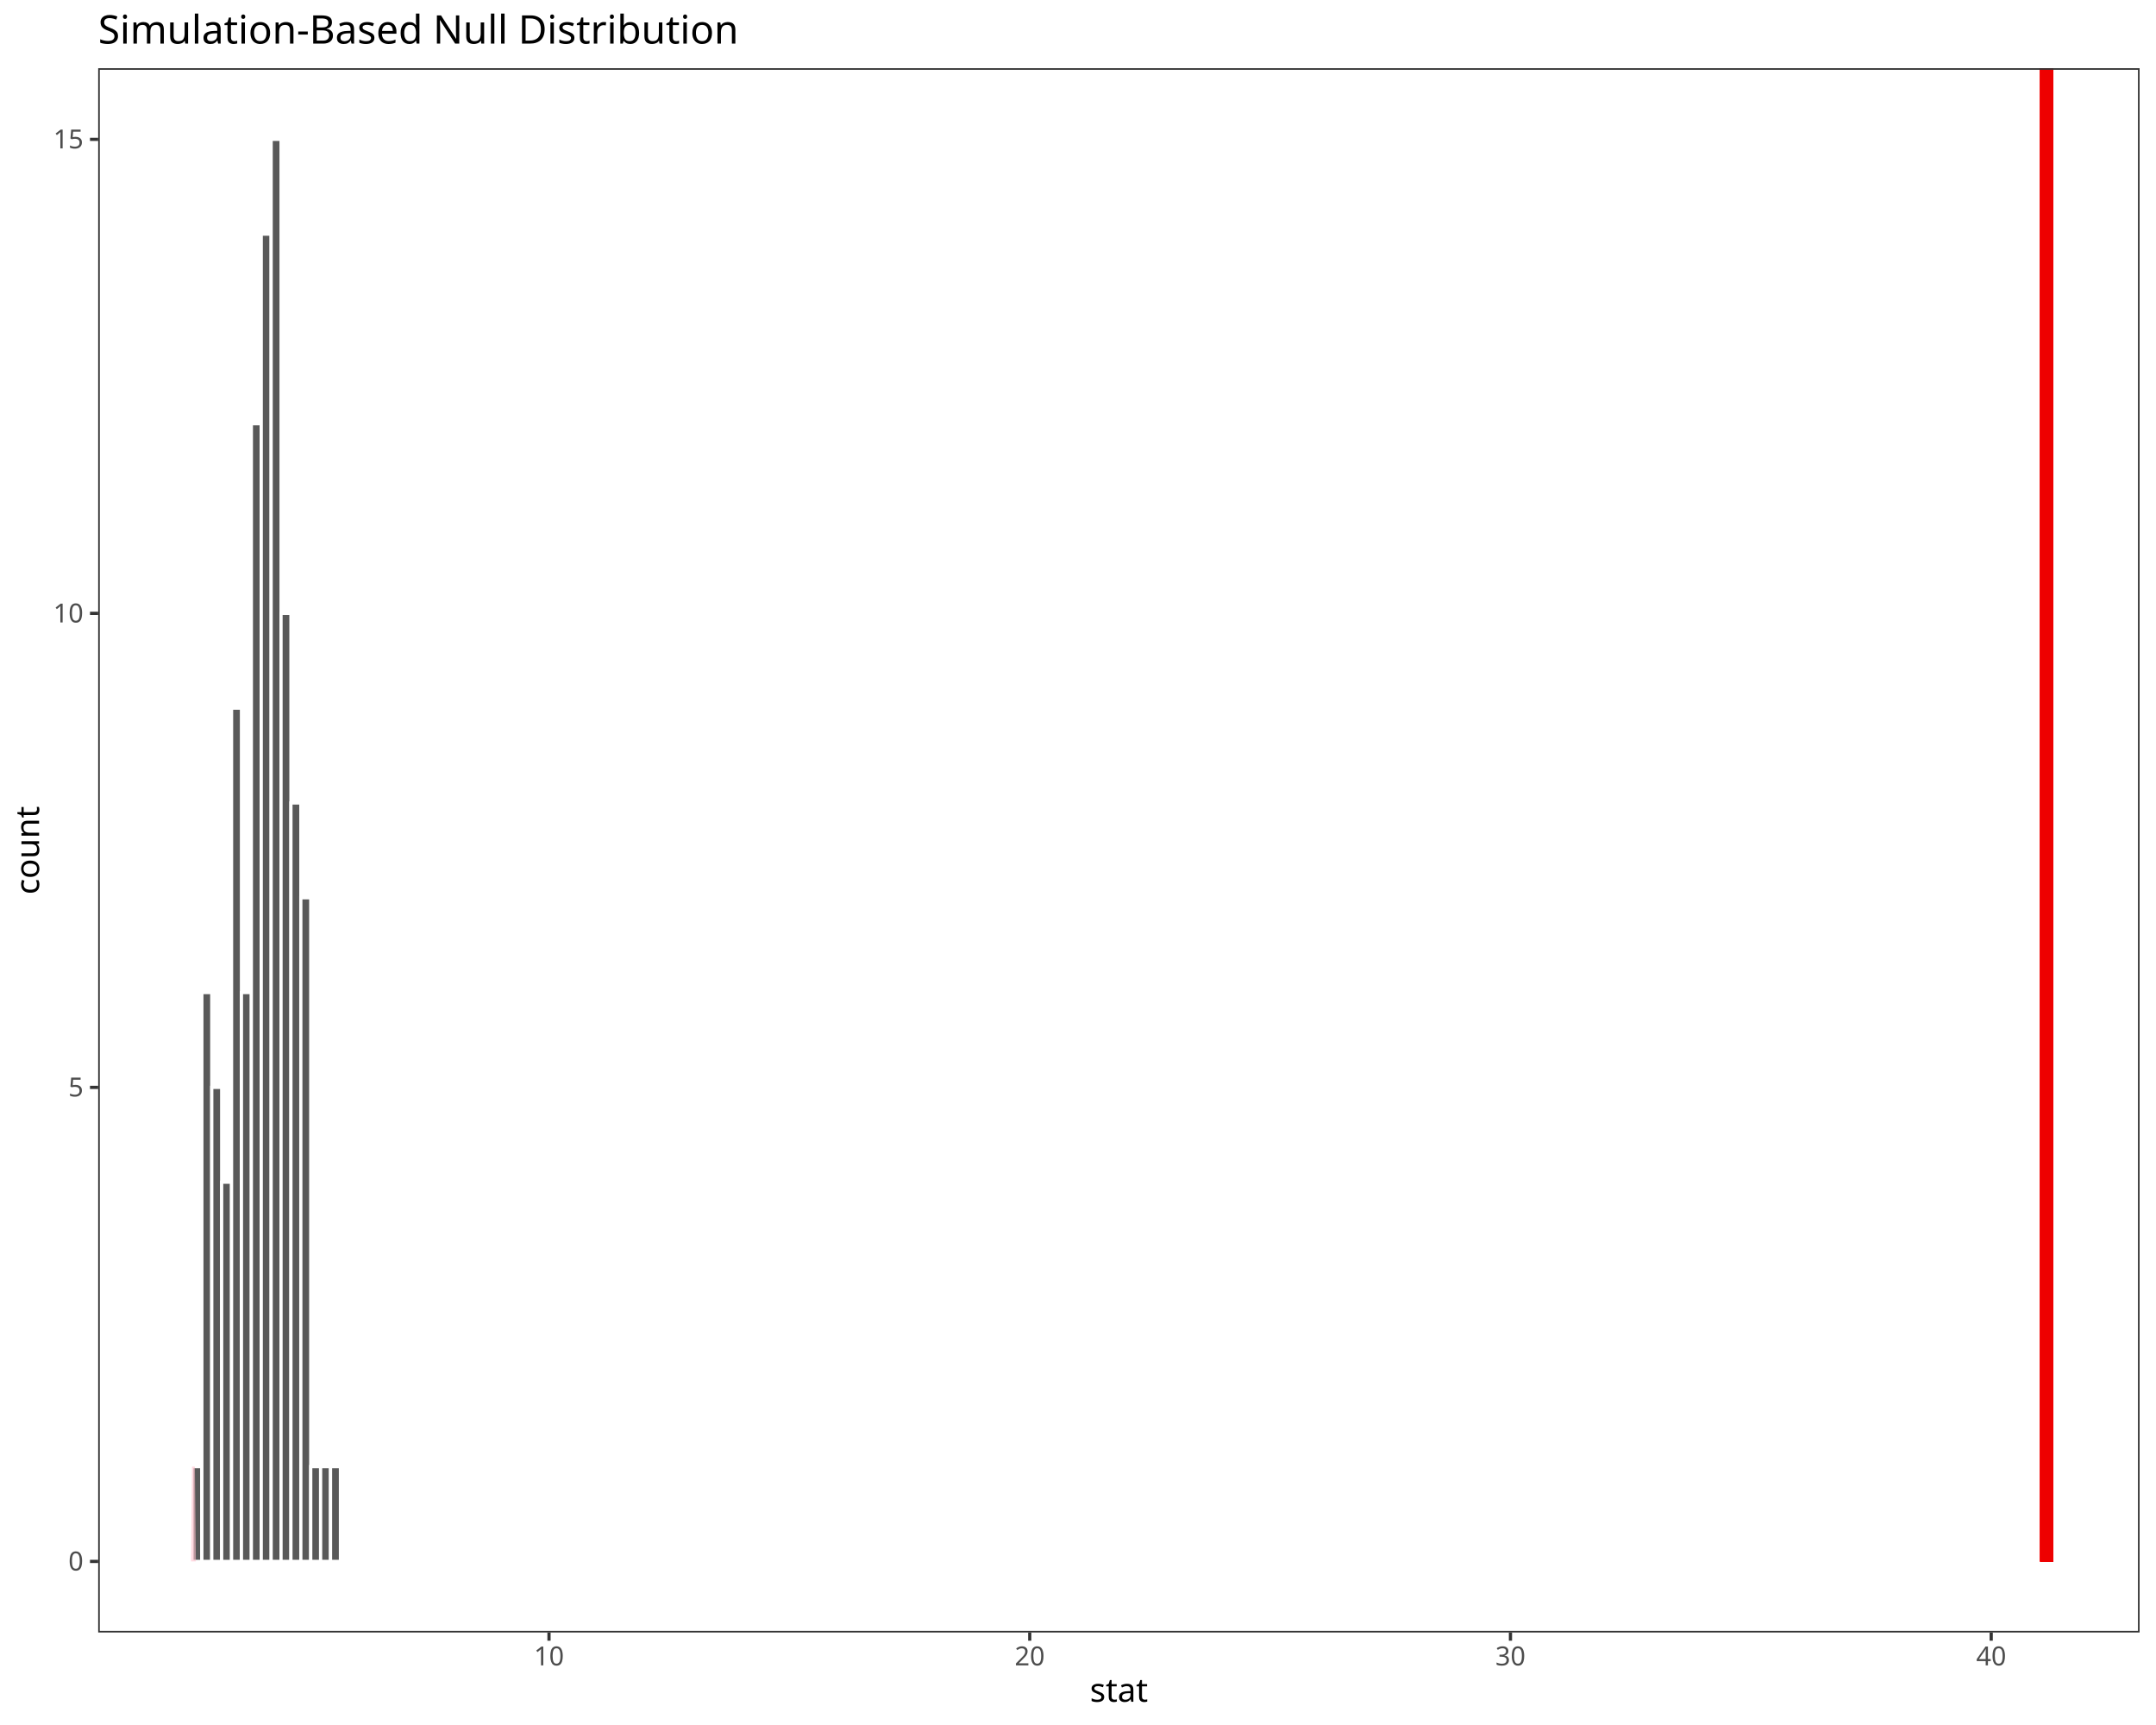
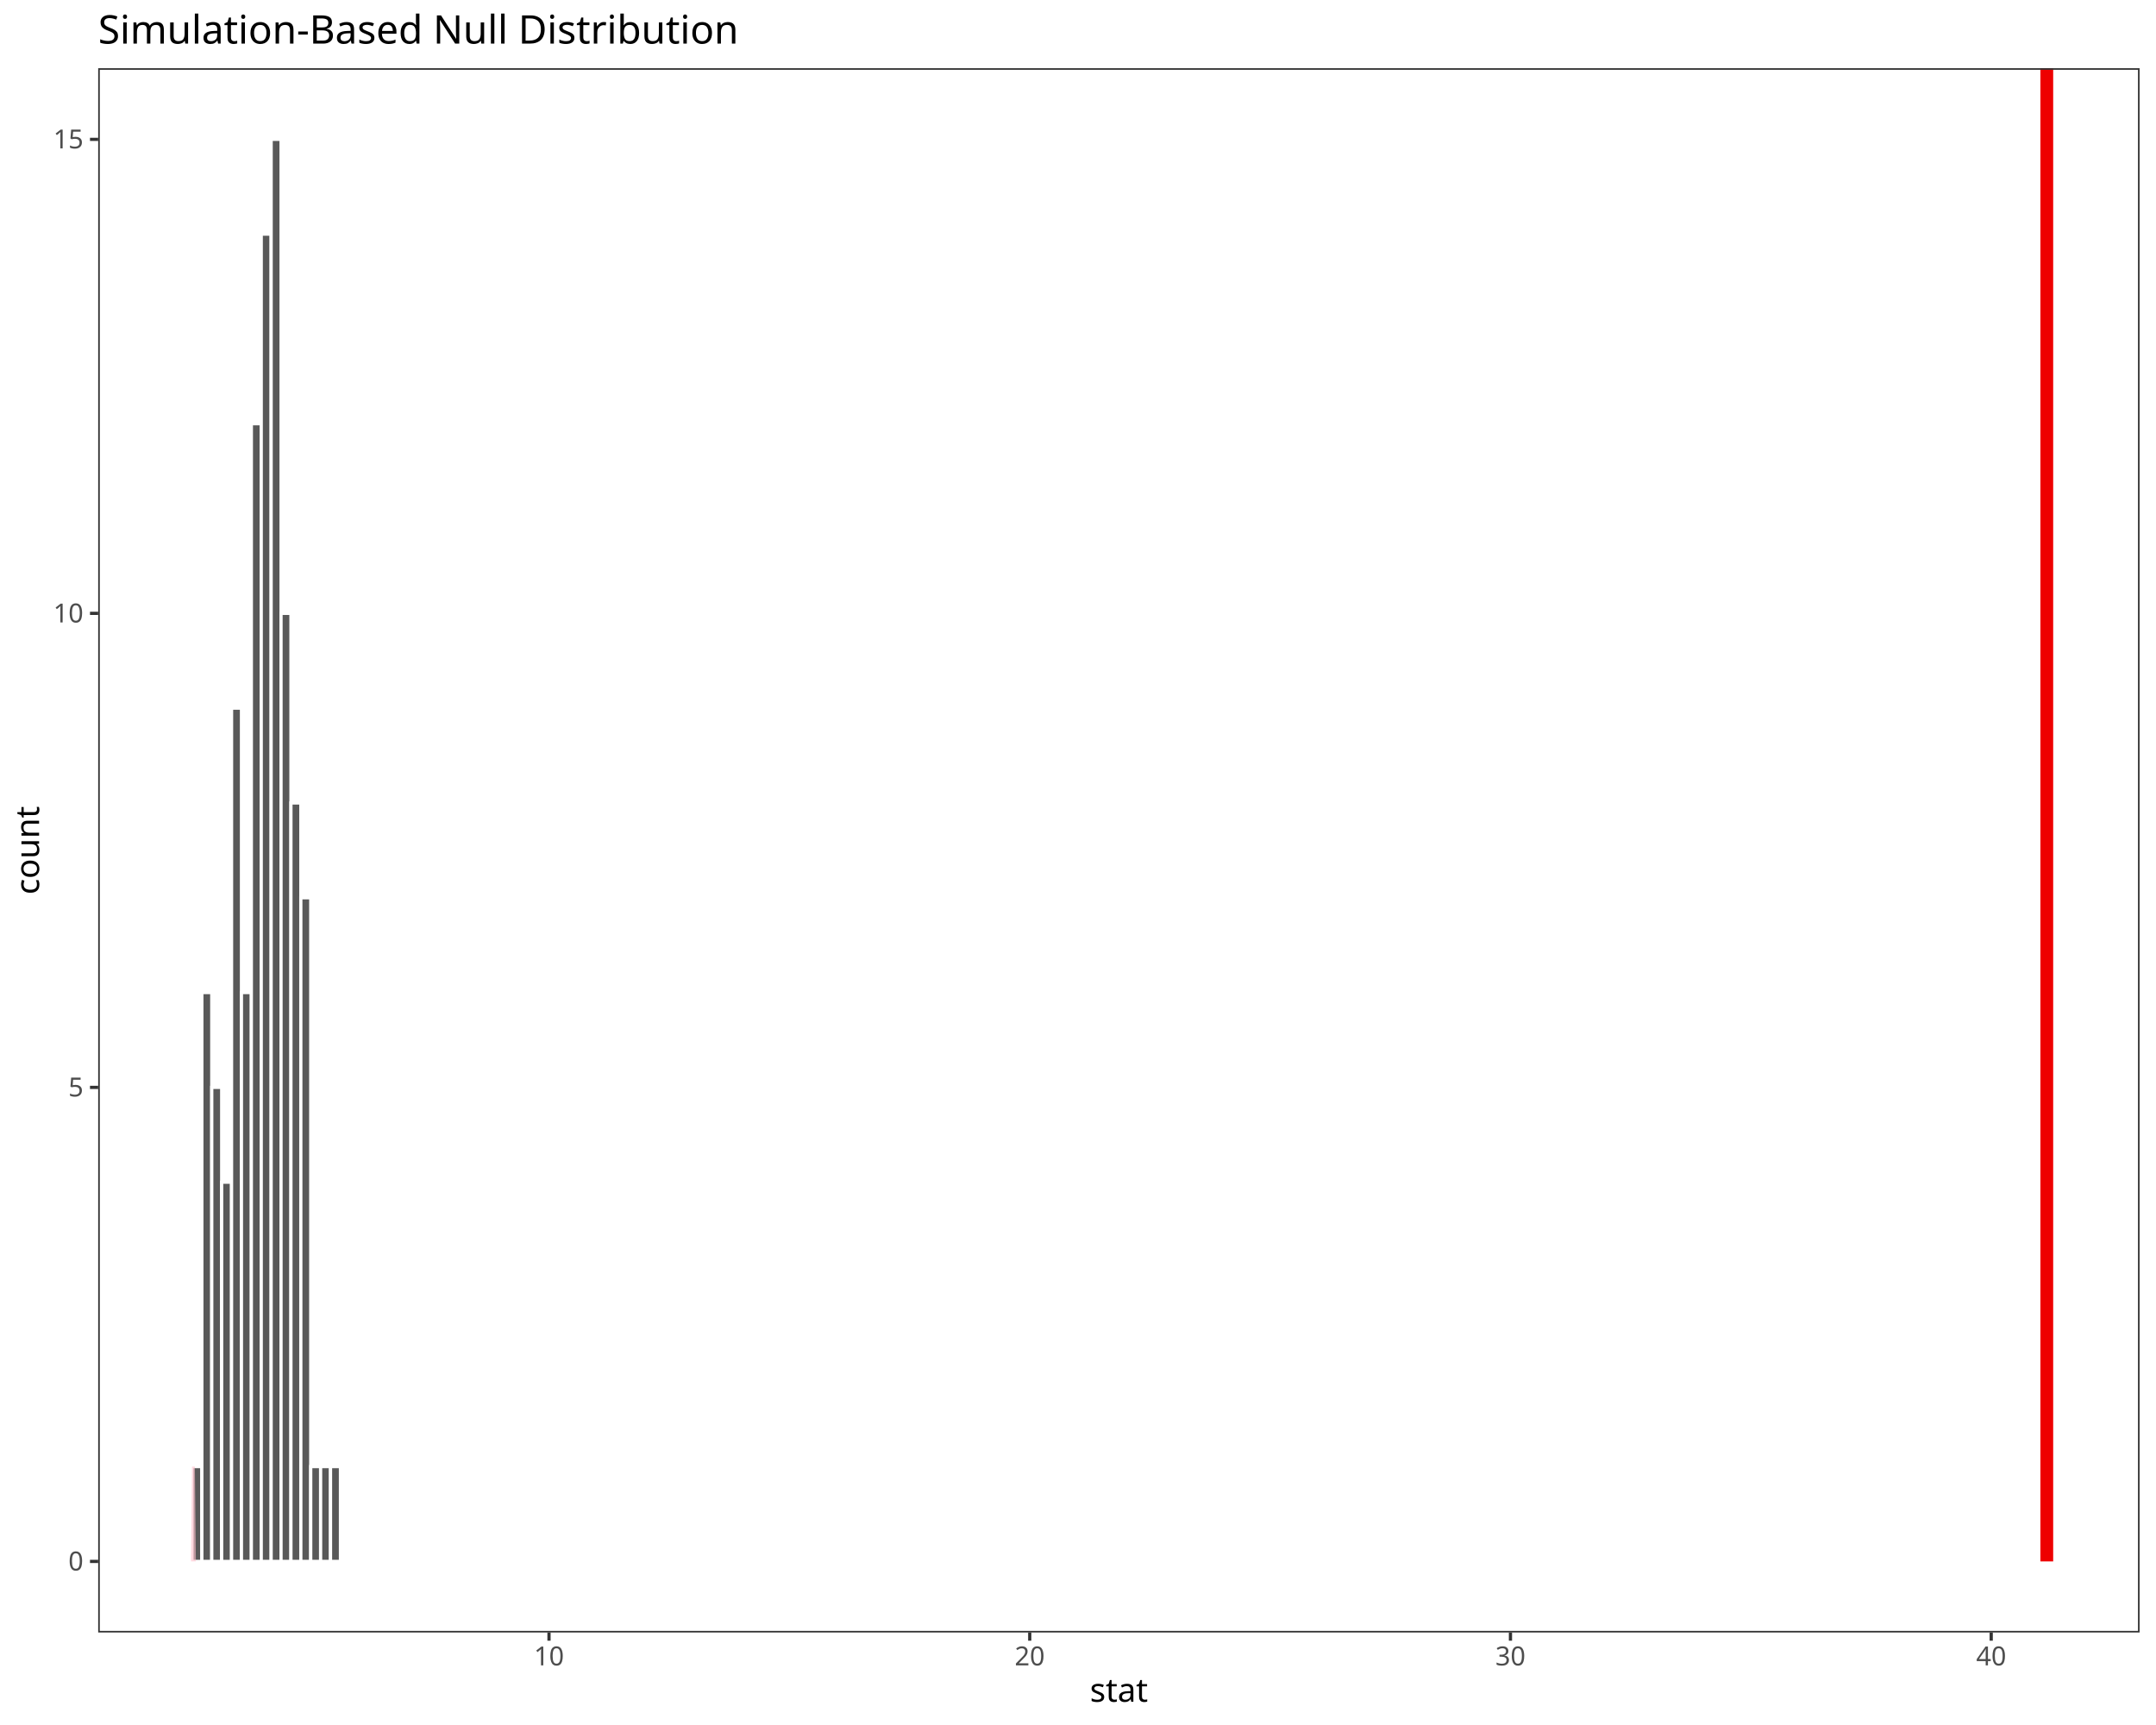
<svg xmlns="http://www.w3.org/2000/svg" class="svglite" data-engine-version="2.0" width="720.00pt" height="576.00pt" viewBox="0 0 720.00 576.00">
  <defs>
    <style type="text/css">
    .svglite line, .svglite polyline, .svglite polygon, .svglite path, .svglite rect, .svglite circle {
      fill: none;
      stroke: #000000;
      stroke-linecap: round;
      stroke-linejoin: round;
      stroke-miterlimit: 10.00;
    }
  </style>
  </defs>
  <rect width="100%" height="100%" style="stroke: none; fill: #FFFFFF;" />
  <defs>
    <clipPath id="cpMC4wMHw3MjAuMDB8MC4wMHw1NzYuMDA=">
      <rect x="0.00" y="0.00" width="720.00" height="576.00" />
    </clipPath>
  </defs>
  <g clip-path="url(#cpMC4wMHw3MjAuMDB8MC4wMHw1NzYuMDA=)">
    <rect x="0.00" y="0.00" width="720.00" height="576.00" style="stroke-width: 1.07; stroke: #FFFFFF; fill: #FFFFFF;" />
  </g>
  <defs>
    <clipPath id="cpMzIuNzl8NzE0LjUyfDIyLjc4fDU0NS4xMQ==">
      <rect x="32.79" y="22.78" width="681.73" height="522.33" />
    </clipPath>
  </defs>
  <g clip-path="url(#cpMzIuNzl8NzE0LjUyfDIyLjc4fDU0NS4xMQ==)">
    <rect x="32.79" y="22.78" width="681.73" height="522.33" style="stroke-width: 1.07; stroke: none; fill: #FFFFFF;" />
    <rect x="64.11" y="489.71" width="3.31" height="31.66" style="stroke-width: 1.07; stroke: #FFFFFF; stroke-linecap: butt; stroke-linejoin: miter; fill: #595959;" />
    <rect x="67.41" y="331.43" width="3.31" height="189.94" style="stroke-width: 1.07; stroke: #FFFFFF; stroke-linecap: butt; stroke-linejoin: miter; fill: #595959;" />
    <rect x="70.72" y="363.09" width="3.31" height="158.28" style="stroke-width: 1.07; stroke: #FFFFFF; stroke-linecap: butt; stroke-linejoin: miter; fill: #595959;" />
    <rect x="74.02" y="394.75" width="3.31" height="126.63" style="stroke-width: 1.07; stroke: #FFFFFF; stroke-linecap: butt; stroke-linejoin: miter; fill: #595959;" />
    <rect x="77.33" y="236.46" width="3.31" height="284.91" style="stroke-width: 1.07; stroke: #FFFFFF; stroke-linecap: butt; stroke-linejoin: miter; fill: #595959;" />
    <rect x="80.63" y="331.43" width="3.31" height="189.94" style="stroke-width: 1.07; stroke: #FFFFFF; stroke-linecap: butt; stroke-linejoin: miter; fill: #595959;" />
    <rect x="83.94" y="141.49" width="3.31" height="379.88" style="stroke-width: 1.07; stroke: #FFFFFF; stroke-linecap: butt; stroke-linejoin: miter; fill: #595959;" />
    <rect x="87.24" y="78.18" width="3.31" height="443.19" style="stroke-width: 1.07; stroke: #FFFFFF; stroke-linecap: butt; stroke-linejoin: miter; fill: #595959;" />
    <rect x="90.55" y="46.53" width="3.31" height="474.84" style="stroke-width: 1.07; stroke: #FFFFFF; stroke-linecap: butt; stroke-linejoin: miter; fill: #595959;" />
    <rect x="93.85" y="204.81" width="3.31" height="316.56" style="stroke-width: 1.07; stroke: #FFFFFF; stroke-linecap: butt; stroke-linejoin: miter; fill: #595959;" />
    <rect x="97.16" y="268.12" width="3.31" height="253.25" style="stroke-width: 1.07; stroke: #FFFFFF; stroke-linecap: butt; stroke-linejoin: miter; fill: #595959;" />
    <rect x="100.46" y="299.78" width="3.31" height="221.59" style="stroke-width: 1.07; stroke: #FFFFFF; stroke-linecap: butt; stroke-linejoin: miter; fill: #595959;" />
    <rect x="103.77" y="489.71" width="3.31" height="31.66" style="stroke-width: 1.07; stroke: #FFFFFF; stroke-linecap: butt; stroke-linejoin: miter; fill: #595959;" />
    <rect x="107.07" y="489.71" width="3.31" height="31.66" style="stroke-width: 1.07; stroke: #FFFFFF; stroke-linecap: butt; stroke-linejoin: miter; fill: #595959;" />
    <rect x="110.38" y="489.71" width="3.31" height="31.66" style="stroke-width: 1.07; stroke: #FFFFFF; stroke-linecap: butt; stroke-linejoin: miter; fill: #595959;" />
    <polygon points="64.11,489.71 64.43,489.71 64.76,489.71 65.08,489.71 65.41,521.37 65.08,521.37 64.76,521.37 64.43,521.37 64.11,521.37 63.78,521.37 " style="stroke-width: 0.00; stroke: none; stroke-linecap: butt; fill: #FFC0CB; fill-opacity: 0.60;" />
    <polyline points="64.11,489.71 64.43,489.71 64.76,489.71 65.08,489.71 " style="stroke-width: 1.07; stroke: none; stroke-linecap: butt;" />
    <line x1="683.53" y1="521.37" x2="683.53" y2="22.78" style="stroke-width: 4.27; stroke: #EE0000; stroke-linecap: butt;" />
-     <line x1="683.53" y1="521.37" x2="683.53" y2="22.78" style="stroke-width: 4.27; stroke: #EE0000; stroke-linecap: butt;" />
-     <line x1="683.53" y1="521.37" x2="683.53" y2="22.78" style="stroke-width: 4.27; stroke: #EE0000; stroke-linecap: butt;" />
-     <line x1="683.53" y1="521.37" x2="683.53" y2="22.78" style="stroke-width: 4.27; stroke: #EE0000; stroke-linecap: butt;" />
-     <line x1="683.53" y1="521.37" x2="683.53" y2="22.78" style="stroke-width: 4.27; stroke: #EE0000; stroke-linecap: butt;" />
-     <line x1="683.53" y1="521.37" x2="683.53" y2="22.78" style="stroke-width: 4.27; stroke: #EE0000; stroke-linecap: butt;" />
-     <line x1="683.53" y1="521.37" x2="683.53" y2="22.78" style="stroke-width: 4.27; stroke: #EE0000; stroke-linecap: butt;" />
-     <line x1="683.53" y1="521.37" x2="683.53" y2="22.78" style="stroke-width: 4.27; stroke: #EE0000; stroke-linecap: butt;" />
-     <line x1="683.53" y1="521.37" x2="683.53" y2="22.78" style="stroke-width: 4.27; stroke: #EE0000; stroke-linecap: butt;" />
-     <line x1="683.53" y1="521.37" x2="683.53" y2="22.78" style="stroke-width: 4.27; stroke: #EE0000; stroke-linecap: butt;" />
-     <line x1="683.53" y1="521.37" x2="683.53" y2="22.78" style="stroke-width: 4.27; stroke: #EE0000; stroke-linecap: butt;" />
-     <line x1="683.53" y1="521.37" x2="683.53" y2="22.78" style="stroke-width: 4.27; stroke: #EE0000; stroke-linecap: butt;" />
-     <line x1="683.53" y1="521.37" x2="683.53" y2="22.78" style="stroke-width: 4.27; stroke: #EE0000; stroke-linecap: butt;" />
-     <line x1="683.53" y1="521.37" x2="683.53" y2="22.78" style="stroke-width: 4.27; stroke: #EE0000; stroke-linecap: butt;" />
-     <line x1="683.53" y1="521.37" x2="683.53" y2="22.78" style="stroke-width: 4.27; stroke: #EE0000; stroke-linecap: butt;" />
-     <line x1="683.53" y1="521.37" x2="683.53" y2="22.78" style="stroke-width: 4.27; stroke: #EE0000; stroke-linecap: butt;" />
-     <line x1="683.53" y1="521.37" x2="683.53" y2="22.78" style="stroke-width: 4.27; stroke: #EE0000; stroke-linecap: butt;" />
-     <line x1="683.53" y1="521.37" x2="683.53" y2="22.78" style="stroke-width: 4.27; stroke: #EE0000; stroke-linecap: butt;" />
-     <line x1="683.53" y1="521.37" x2="683.53" y2="22.78" style="stroke-width: 4.27; stroke: #EE0000; stroke-linecap: butt;" />
-     <line x1="683.53" y1="521.37" x2="683.53" y2="22.78" style="stroke-width: 4.27; stroke: #EE0000; stroke-linecap: butt;" />
-     <line x1="683.53" y1="521.37" x2="683.53" y2="22.78" style="stroke-width: 4.27; stroke: #EE0000; stroke-linecap: butt;" />
-     <line x1="683.53" y1="521.37" x2="683.53" y2="22.78" style="stroke-width: 4.27; stroke: #EE0000; stroke-linecap: butt;" />
-     <line x1="683.53" y1="521.37" x2="683.53" y2="22.78" style="stroke-width: 4.27; stroke: #EE0000; stroke-linecap: butt;" />
-     <line x1="683.53" y1="521.37" x2="683.53" y2="22.78" style="stroke-width: 4.27; stroke: #EE0000; stroke-linecap: butt;" />
-     <line x1="683.53" y1="521.37" x2="683.53" y2="22.78" style="stroke-width: 4.27; stroke: #EE0000; stroke-linecap: butt;" />
-     <line x1="683.53" y1="521.37" x2="683.53" y2="22.78" style="stroke-width: 4.27; stroke: #EE0000; stroke-linecap: butt;" />
-     <line x1="683.53" y1="521.37" x2="683.53" y2="22.78" style="stroke-width: 4.27; stroke: #EE0000; stroke-linecap: butt;" />
-     <line x1="683.53" y1="521.37" x2="683.53" y2="22.78" style="stroke-width: 4.27; stroke: #EE0000; stroke-linecap: butt;" />
-     <line x1="683.53" y1="521.37" x2="683.53" y2="22.78" style="stroke-width: 4.27; stroke: #EE0000; stroke-linecap: butt;" />
-     <line x1="683.53" y1="521.37" x2="683.53" y2="22.78" style="stroke-width: 4.27; stroke: #EE0000; stroke-linecap: butt;" />
-     <line x1="683.53" y1="521.37" x2="683.53" y2="22.78" style="stroke-width: 4.27; stroke: #EE0000; stroke-linecap: butt;" />
-     <line x1="683.53" y1="521.37" x2="683.53" y2="22.78" style="stroke-width: 4.27; stroke: #EE0000; stroke-linecap: butt;" />
-     <line x1="683.53" y1="521.37" x2="683.53" y2="22.78" style="stroke-width: 4.27; stroke: #EE0000; stroke-linecap: butt;" />
-     <line x1="683.53" y1="521.37" x2="683.53" y2="22.78" style="stroke-width: 4.27; stroke: #EE0000; stroke-linecap: butt;" />
-     <line x1="683.53" y1="521.37" x2="683.53" y2="22.78" style="stroke-width: 4.27; stroke: #EE0000; stroke-linecap: butt;" />
-     <line x1="683.53" y1="521.37" x2="683.53" y2="22.78" style="stroke-width: 4.27; stroke: #EE0000; stroke-linecap: butt;" />
-     <line x1="683.53" y1="521.37" x2="683.53" y2="22.78" style="stroke-width: 4.27; stroke: #EE0000; stroke-linecap: butt;" />
-     <line x1="683.53" y1="521.37" x2="683.53" y2="22.78" style="stroke-width: 4.27; stroke: #EE0000; stroke-linecap: butt;" />
-     <line x1="683.53" y1="521.37" x2="683.53" y2="22.78" style="stroke-width: 4.27; stroke: #EE0000; stroke-linecap: butt;" />
-     <line x1="683.53" y1="521.37" x2="683.53" y2="22.78" style="stroke-width: 4.27; stroke: #EE0000; stroke-linecap: butt;" />
-     <line x1="683.53" y1="521.37" x2="683.53" y2="22.78" style="stroke-width: 4.27; stroke: #EE0000; stroke-linecap: butt;" />
-     <line x1="683.53" y1="521.37" x2="683.53" y2="22.78" style="stroke-width: 4.27; stroke: #EE0000; stroke-linecap: butt;" />
-     <line x1="683.53" y1="521.37" x2="683.53" y2="22.78" style="stroke-width: 4.27; stroke: #EE0000; stroke-linecap: butt;" />
-     <line x1="683.53" y1="521.37" x2="683.53" y2="22.78" style="stroke-width: 4.27; stroke: #EE0000; stroke-linecap: butt;" />
-     <line x1="683.53" y1="521.37" x2="683.53" y2="22.78" style="stroke-width: 4.27; stroke: #EE0000; stroke-linecap: butt;" />
-     <line x1="683.53" y1="521.37" x2="683.53" y2="22.78" style="stroke-width: 4.27; stroke: #EE0000; stroke-linecap: butt;" />
-     <line x1="683.53" y1="521.37" x2="683.53" y2="22.78" style="stroke-width: 4.27; stroke: #EE0000; stroke-linecap: butt;" />
-     <line x1="683.53" y1="521.37" x2="683.53" y2="22.78" style="stroke-width: 4.27; stroke: #EE0000; stroke-linecap: butt;" />
-     <line x1="683.53" y1="521.37" x2="683.53" y2="22.78" style="stroke-width: 4.27; stroke: #EE0000; stroke-linecap: butt;" />
-     <line x1="683.53" y1="521.37" x2="683.53" y2="22.78" style="stroke-width: 4.27; stroke: #EE0000; stroke-linecap: butt;" />
-     <line x1="683.53" y1="521.37" x2="683.53" y2="22.78" style="stroke-width: 4.27; stroke: #EE0000; stroke-linecap: butt;" />
-     <line x1="683.53" y1="521.37" x2="683.53" y2="22.78" style="stroke-width: 4.27; stroke: #EE0000; stroke-linecap: butt;" />
-     <line x1="683.53" y1="521.37" x2="683.53" y2="22.78" style="stroke-width: 4.27; stroke: #EE0000; stroke-linecap: butt;" />
-     <line x1="683.53" y1="521.37" x2="683.53" y2="22.78" style="stroke-width: 4.27; stroke: #EE0000; stroke-linecap: butt;" />
-     <line x1="683.53" y1="521.37" x2="683.53" y2="22.78" style="stroke-width: 4.27; stroke: #EE0000; stroke-linecap: butt;" />
-     <line x1="683.53" y1="521.37" x2="683.53" y2="22.78" style="stroke-width: 4.27; stroke: #EE0000; stroke-linecap: butt;" />
-     <line x1="683.53" y1="521.37" x2="683.53" y2="22.78" style="stroke-width: 4.27; stroke: #EE0000; stroke-linecap: butt;" />
-     <line x1="683.53" y1="521.37" x2="683.53" y2="22.78" style="stroke-width: 4.27; stroke: #EE0000; stroke-linecap: butt;" />
-     <line x1="683.53" y1="521.37" x2="683.53" y2="22.78" style="stroke-width: 4.27; stroke: #EE0000; stroke-linecap: butt;" />
-     <line x1="683.53" y1="521.37" x2="683.53" y2="22.78" style="stroke-width: 4.27; stroke: #EE0000; stroke-linecap: butt;" />
-     <line x1="683.53" y1="521.37" x2="683.53" y2="22.78" style="stroke-width: 4.27; stroke: #EE0000; stroke-linecap: butt;" />
-     <line x1="683.53" y1="521.37" x2="683.53" y2="22.78" style="stroke-width: 4.27; stroke: #EE0000; stroke-linecap: butt;" />
-     <line x1="683.53" y1="521.37" x2="683.53" y2="22.78" style="stroke-width: 4.27; stroke: #EE0000; stroke-linecap: butt;" />
-     <line x1="683.53" y1="521.37" x2="683.53" y2="22.78" style="stroke-width: 4.27; stroke: #EE0000; stroke-linecap: butt;" />
-     <line x1="683.53" y1="521.37" x2="683.53" y2="22.78" style="stroke-width: 4.27; stroke: #EE0000; stroke-linecap: butt;" />
-     <line x1="683.53" y1="521.37" x2="683.53" y2="22.78" style="stroke-width: 4.27; stroke: #EE0000; stroke-linecap: butt;" />
-     <line x1="683.53" y1="521.37" x2="683.53" y2="22.78" style="stroke-width: 4.27; stroke: #EE0000; stroke-linecap: butt;" />
-     <line x1="683.53" y1="521.37" x2="683.53" y2="22.78" style="stroke-width: 4.27; stroke: #EE0000; stroke-linecap: butt;" />
-     <line x1="683.53" y1="521.37" x2="683.53" y2="22.78" style="stroke-width: 4.27; stroke: #EE0000; stroke-linecap: butt;" />
-     <line x1="683.53" y1="521.37" x2="683.53" y2="22.78" style="stroke-width: 4.27; stroke: #EE0000; stroke-linecap: butt;" />
-     <line x1="683.53" y1="521.37" x2="683.53" y2="22.78" style="stroke-width: 4.27; stroke: #EE0000; stroke-linecap: butt;" />
-     <line x1="683.53" y1="521.37" x2="683.53" y2="22.78" style="stroke-width: 4.27; stroke: #EE0000; stroke-linecap: butt;" />
-     <line x1="683.53" y1="521.37" x2="683.53" y2="22.78" style="stroke-width: 4.27; stroke: #EE0000; stroke-linecap: butt;" />
-     <line x1="683.53" y1="521.37" x2="683.53" y2="22.78" style="stroke-width: 4.27; stroke: #EE0000; stroke-linecap: butt;" />
-     <line x1="683.53" y1="521.37" x2="683.53" y2="22.78" style="stroke-width: 4.27; stroke: #EE0000; stroke-linecap: butt;" />
-     <line x1="683.53" y1="521.37" x2="683.53" y2="22.78" style="stroke-width: 4.27; stroke: #EE0000; stroke-linecap: butt;" />
-     <line x1="683.53" y1="521.37" x2="683.53" y2="22.78" style="stroke-width: 4.27; stroke: #EE0000; stroke-linecap: butt;" />
-     <line x1="683.53" y1="521.37" x2="683.53" y2="22.78" style="stroke-width: 4.27; stroke: #EE0000; stroke-linecap: butt;" />
-     <line x1="683.53" y1="521.37" x2="683.53" y2="22.78" style="stroke-width: 4.27; stroke: #EE0000; stroke-linecap: butt;" />
-     <line x1="683.53" y1="521.37" x2="683.53" y2="22.78" style="stroke-width: 4.27; stroke: #EE0000; stroke-linecap: butt;" />
-     <line x1="683.53" y1="521.37" x2="683.53" y2="22.78" style="stroke-width: 4.27; stroke: #EE0000; stroke-linecap: butt;" />
-     <line x1="683.53" y1="521.37" x2="683.53" y2="22.78" style="stroke-width: 4.27; stroke: #EE0000; stroke-linecap: butt;" />
-     <line x1="683.53" y1="521.37" x2="683.53" y2="22.78" style="stroke-width: 4.27; stroke: #EE0000; stroke-linecap: butt;" />
-     <line x1="683.53" y1="521.37" x2="683.53" y2="22.78" style="stroke-width: 4.27; stroke: #EE0000; stroke-linecap: butt;" />
-     <line x1="683.53" y1="521.37" x2="683.53" y2="22.78" style="stroke-width: 4.27; stroke: #EE0000; stroke-linecap: butt;" />
-     <line x1="683.53" y1="521.37" x2="683.53" y2="22.78" style="stroke-width: 4.27; stroke: #EE0000; stroke-linecap: butt;" />
-     <line x1="683.53" y1="521.37" x2="683.53" y2="22.78" style="stroke-width: 4.27; stroke: #EE0000; stroke-linecap: butt;" />
-     <line x1="683.53" y1="521.37" x2="683.53" y2="22.78" style="stroke-width: 4.27; stroke: #EE0000; stroke-linecap: butt;" />
-     <line x1="683.53" y1="521.37" x2="683.53" y2="22.78" style="stroke-width: 4.27; stroke: #EE0000; stroke-linecap: butt;" />
-     <line x1="683.53" y1="521.37" x2="683.53" y2="22.78" style="stroke-width: 4.27; stroke: #EE0000; stroke-linecap: butt;" />
-     <line x1="683.53" y1="521.37" x2="683.53" y2="22.78" style="stroke-width: 4.27; stroke: #EE0000; stroke-linecap: butt;" />
-     <line x1="683.53" y1="521.37" x2="683.53" y2="22.78" style="stroke-width: 4.27; stroke: #EE0000; stroke-linecap: butt;" />
-     <line x1="683.53" y1="521.37" x2="683.53" y2="22.78" style="stroke-width: 4.27; stroke: #EE0000; stroke-linecap: butt;" />
-     <line x1="683.53" y1="521.37" x2="683.53" y2="22.78" style="stroke-width: 4.27; stroke: #EE0000; stroke-linecap: butt;" />
-     <line x1="683.53" y1="521.37" x2="683.53" y2="22.78" style="stroke-width: 4.27; stroke: #EE0000; stroke-linecap: butt;" />
-     <line x1="683.53" y1="521.37" x2="683.53" y2="22.78" style="stroke-width: 4.27; stroke: #EE0000; stroke-linecap: butt;" />
-     <line x1="683.53" y1="521.37" x2="683.53" y2="22.78" style="stroke-width: 4.27; stroke: #EE0000; stroke-linecap: butt;" />
-     <line x1="683.53" y1="521.37" x2="683.53" y2="22.78" style="stroke-width: 4.27; stroke: #EE0000; stroke-linecap: butt;" />
-     <line x1="683.53" y1="521.37" x2="683.53" y2="22.78" style="stroke-width: 4.27; stroke: #EE0000; stroke-linecap: butt;" />
-     <line x1="683.53" y1="521.37" x2="683.53" y2="22.78" style="stroke-width: 4.27; stroke: #EE0000; stroke-linecap: butt;" />
    <rect x="32.79" y="22.78" width="681.73" height="522.33" style="stroke-width: 1.07; stroke: #333333;" />
  </g>
  <g clip-path="url(#cpMC4wMHw3MjAuMDB8MC4wMHw1NzYuMDA=)">
    <text x="27.86" y="524.40" text-anchor="end" style="font-size: 8.80px; fill: #4D4D4D; font-family: sans;" textLength="4.89px" lengthAdjust="spacingAndGlyphs">0</text>
    <text x="27.86" y="366.12" text-anchor="end" style="font-size: 8.80px; fill: #4D4D4D; font-family: sans;" textLength="4.89px" lengthAdjust="spacingAndGlyphs">5</text>
    <text x="27.86" y="207.84" text-anchor="end" style="font-size: 8.80px; fill: #4D4D4D; font-family: sans;" textLength="9.79px" lengthAdjust="spacingAndGlyphs">10</text>
    <text x="27.86" y="49.55" text-anchor="end" style="font-size: 8.80px; fill: #4D4D4D; font-family: sans;" textLength="9.79px" lengthAdjust="spacingAndGlyphs">15</text>
    <polyline points="30.05,521.37 32.79,521.37 " style="stroke-width: 1.07; stroke: #333333; stroke-linecap: butt;" />
    <polyline points="30.05,363.09 32.79,363.09 " style="stroke-width: 1.07; stroke: #333333; stroke-linecap: butt;" />
    <polyline points="30.05,204.81 32.79,204.81 " style="stroke-width: 1.07; stroke: #333333; stroke-linecap: butt;" />
    <polyline points="30.05,46.53 32.79,46.53 " style="stroke-width: 1.07; stroke: #333333; stroke-linecap: butt;" />
    <polyline points="183.34,547.85 183.34,545.11 " style="stroke-width: 1.07; stroke: #333333; stroke-linecap: butt;" />
    <polyline points="343.88,547.85 343.88,545.11 " style="stroke-width: 1.07; stroke: #333333; stroke-linecap: butt;" />
    <polyline points="504.42,547.85 504.42,545.11 " style="stroke-width: 1.07; stroke: #333333; stroke-linecap: butt;" />
    <polyline points="664.97,547.85 664.97,545.11 " style="stroke-width: 1.07; stroke: #333333; stroke-linecap: butt;" />
    <text x="183.34" y="556.10" text-anchor="middle" style="font-size: 8.80px; fill: #4D4D4D; font-family: sans;" textLength="9.79px" lengthAdjust="spacingAndGlyphs">10</text>
    <text x="343.88" y="556.10" text-anchor="middle" style="font-size: 8.80px; fill: #4D4D4D; font-family: sans;" textLength="9.79px" lengthAdjust="spacingAndGlyphs">20</text>
    <text x="504.42" y="556.10" text-anchor="middle" style="font-size: 8.80px; fill: #4D4D4D; font-family: sans;" textLength="9.79px" lengthAdjust="spacingAndGlyphs">30</text>
    <text x="664.97" y="556.10" text-anchor="middle" style="font-size: 8.80px; fill: #4D4D4D; font-family: sans;" textLength="9.79px" lengthAdjust="spacingAndGlyphs">40</text>
    <text x="373.66" y="568.24" text-anchor="middle" style="font-size: 11.00px; font-family: sans;" textLength="17.73px" lengthAdjust="spacingAndGlyphs">stat</text>
    <text transform="translate(13.05,283.95) rotate(-90)" text-anchor="middle" style="font-size: 11.00px; font-family: sans;" textLength="26.91px" lengthAdjust="spacingAndGlyphs">count</text>
    <text x="32.79" y="14.56" style="font-size: 13.20px; font-family: sans;" textLength="199.57px" lengthAdjust="spacingAndGlyphs">Simulation-Based Null Distribution</text>
  </g>
</svg>
